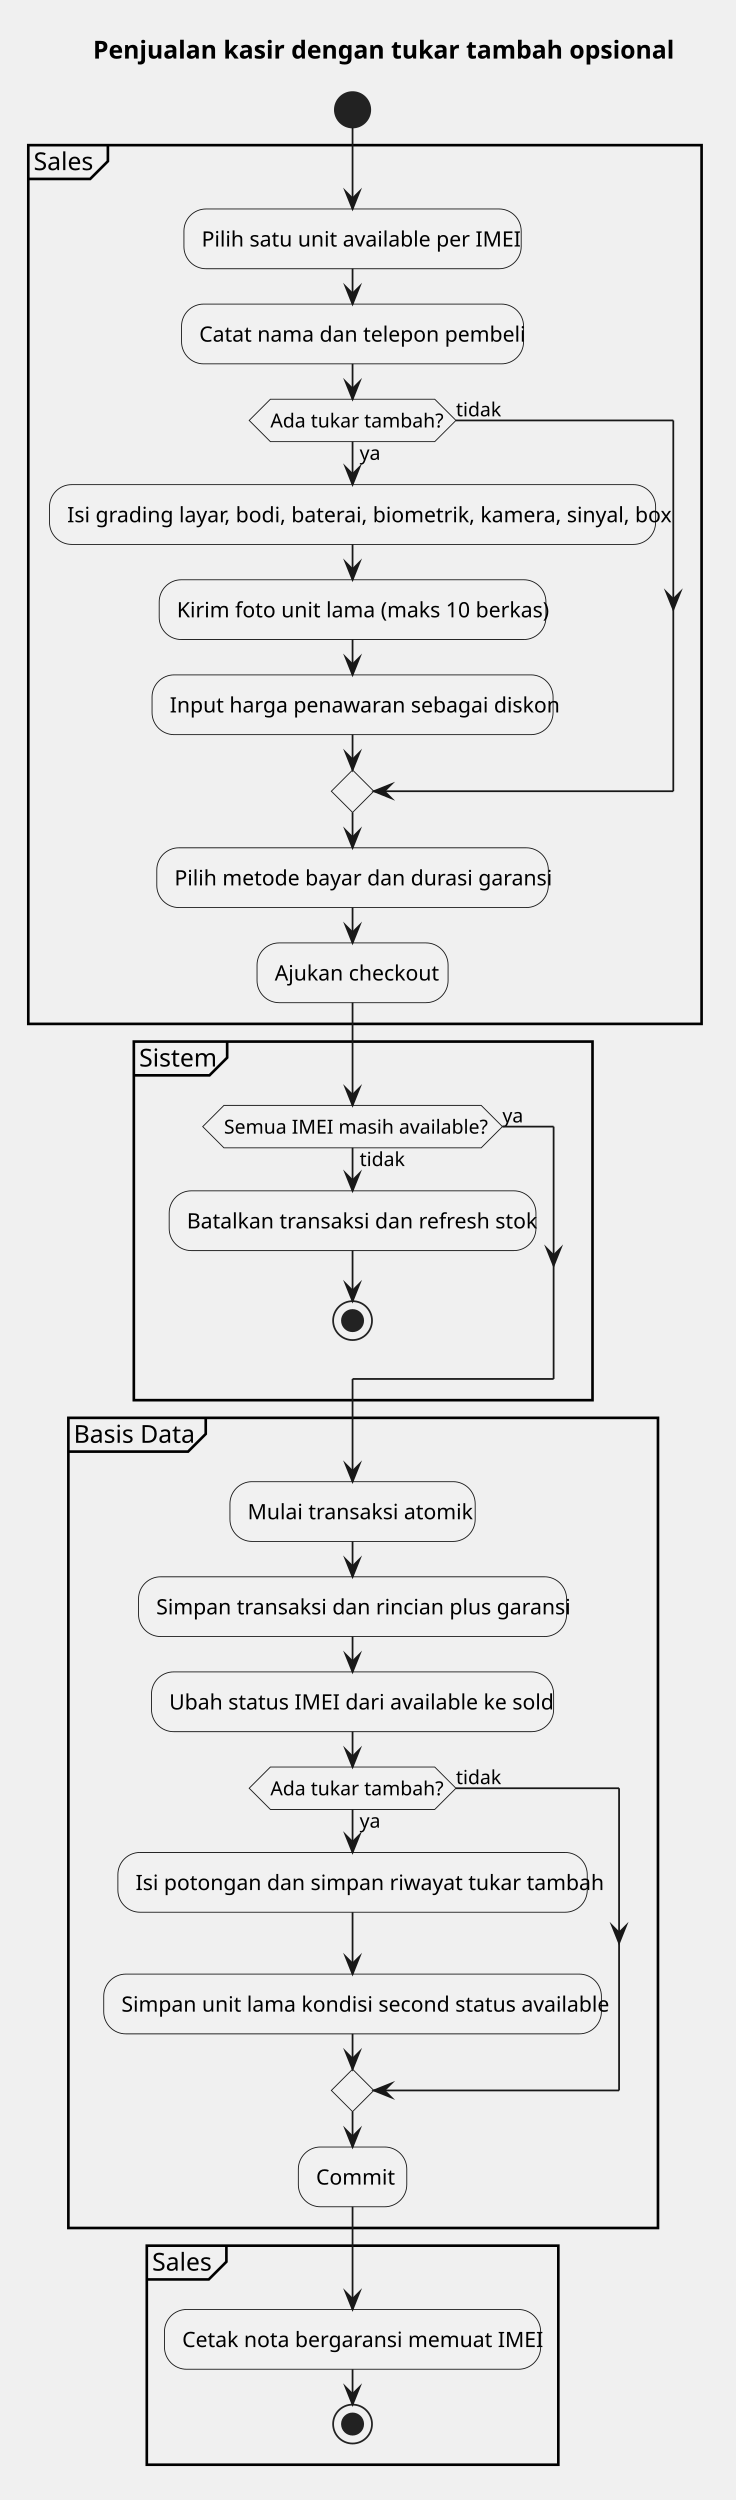
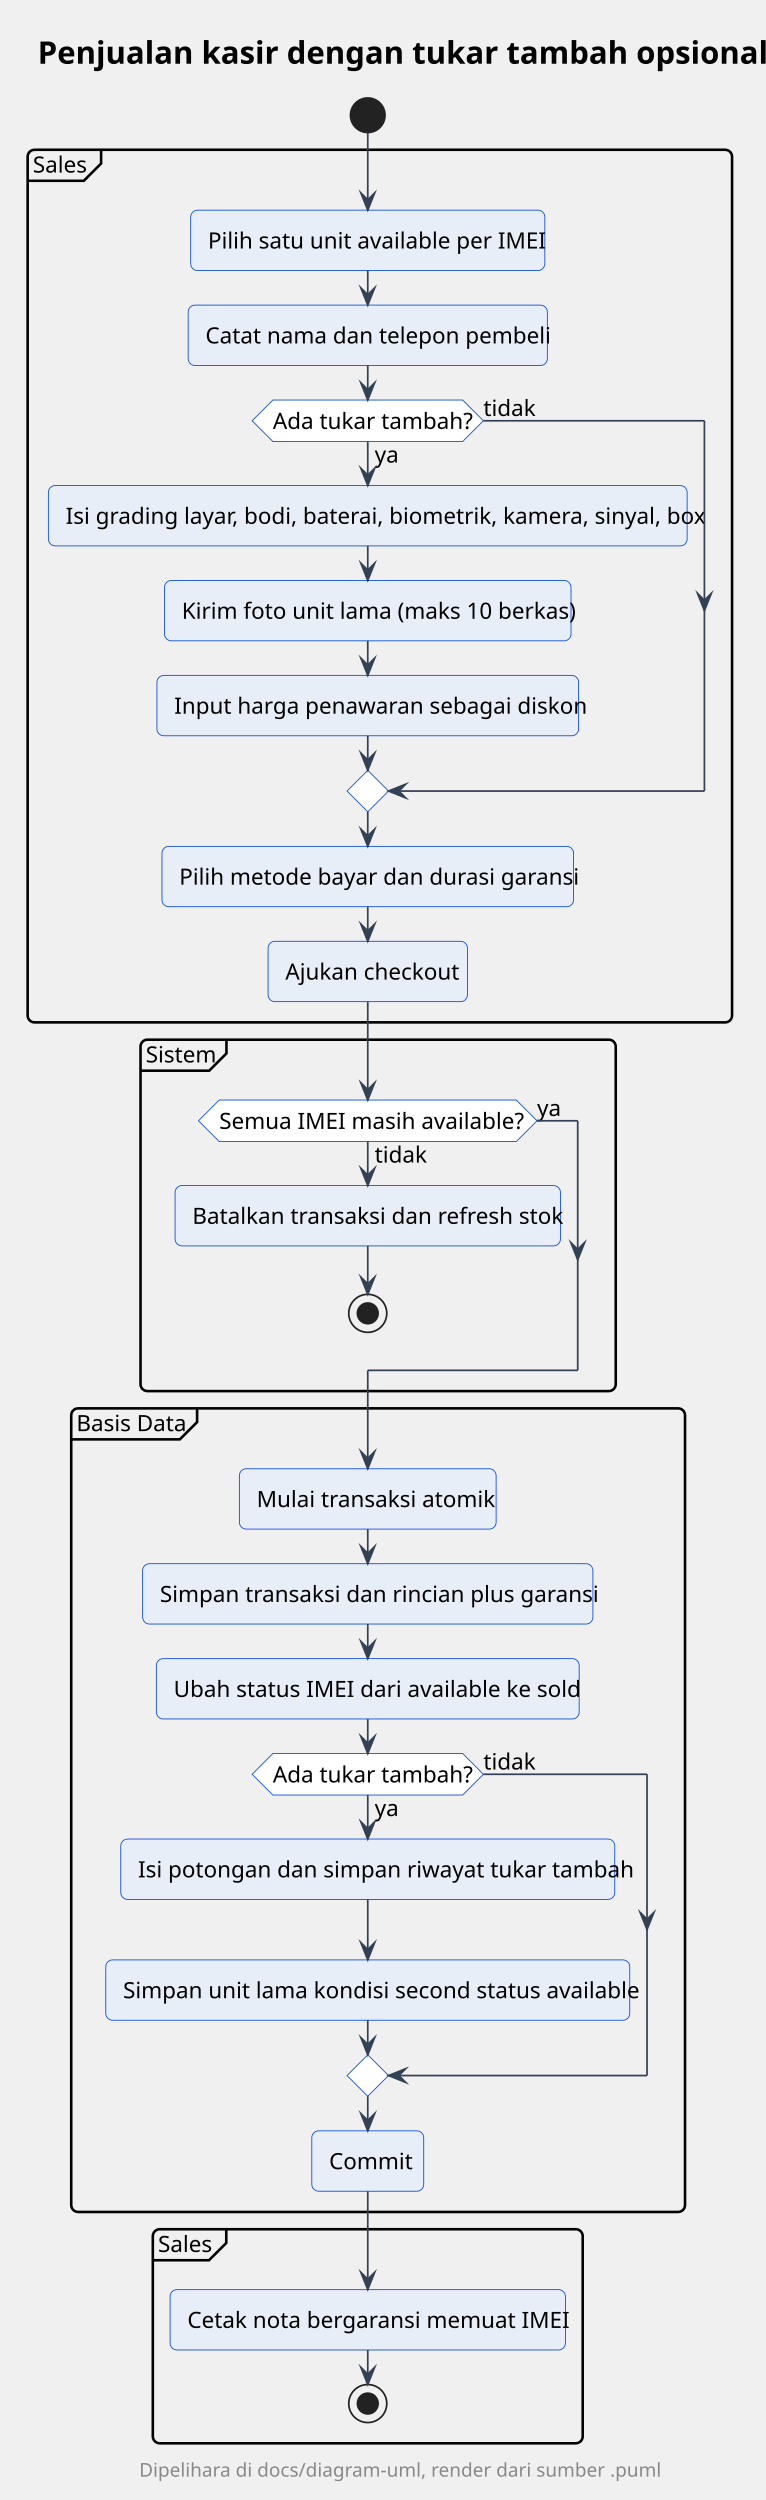
- <svg xmlns="http://www.w3.org/2000/svg" contentStyleType="text/css" data-diagram-type="ACTIVITY" height="1414px" preserveAspectRatio="none" style="width:416px;height:1414px;background:#FFFFFF;" version="1.1" viewBox="0 0 416 1414" width="416px" zoomAndPan="magnify">
+ <svg xmlns="http://www.w3.org/2000/svg" contentStyleType="text/css" data-diagram-type="ACTIVITY" height="1447px" preserveAspectRatio="none" style="width:443px;height:1447px;background:#FFFFFF;" version="1.1" viewBox="0 0 443 1447" width="443px" zoomAndPan="magnify">
  <defs />
  <g>
-     <g class="title" data-source-line="1">
-       <text fill="#000000" font-family="sans-serif" font-size="14" font-weight="700" lengthAdjust="spacing" textLength="309.634" x="52.591" y="33.132">Penjualan kasir dengan tukar tambah opsional</text>
+     <g class="title" data-source-line="2">
+       <text fill="#000000" font-family="sans-serif" font-size="18" font-weight="700" lengthAdjust="spacing" textLength="398.101" x="21.809" y="36.884">Penjualan kasir dengan tukar tambah opsional</text>
    </g>
-     <ellipse cx="199.408" cy="62.099" fill="#222222" rx="10" ry="10" style="stroke:#222222;stroke-width:1;" />
-     <rect fill="none" height="497.015" style="stroke:#000000;stroke-width:1.5;" width="380.816" x="16" y="82.099" />
-     <path d="M61.02,82.099 L61.02,91.197 L51.02,101.197 L16,101.197" fill="none" style="stroke:#000000;stroke-width:1.5;" />
-     <text fill="#000000" font-family="sans-serif" font-size="14" lengthAdjust="spacing" textLength="35.02" x="19" y="96.231">Sales</text>
-     <rect fill="#F1F1F1" height="33.799" rx="12.5" ry="12.5" style="stroke:#181818;stroke-width:0.5;" width="190.754" x="104.031" y="118.197" />
-     <text fill="#000000" font-family="sans-serif" font-size="12" lengthAdjust="spacing" textLength="170.754" x="114.031" y="139.453">Pilih satu unit available per IMEI</text>
-     <rect fill="#F1F1F1" height="33.799" rx="12.5" ry="12.5" style="stroke:#181818;stroke-width:0.5;" width="193.449" x="102.684" y="171.996" />
-     <text fill="#000000" font-family="sans-serif" font-size="12" lengthAdjust="spacing" textLength="173.449" x="112.684" y="193.252">Catat nama dan telepon pembeli</text>
-     <rect fill="#F1F1F1" height="33.799" rx="12.5" ry="12.5" style="stroke:#181818;stroke-width:0.5;" width="342.816" x="28" y="274.119" />
-     <text fill="#000000" font-family="sans-serif" font-size="12" lengthAdjust="spacing" textLength="322.816" x="38" y="295.375">Isi grading layar, bodi, baterai, biometrik, kamera, sinyal, box</text>
-     <rect fill="#F1F1F1" height="33.799" rx="12.5" ry="12.5" style="stroke:#181818;stroke-width:0.5;" width="218.732" x="90.042" y="327.918" />
-     <text fill="#000000" font-family="sans-serif" font-size="12" lengthAdjust="spacing" textLength="198.732" x="100.042" y="349.174">Kirim foto unit lama (maks 10 berkas)</text>
-     <rect fill="#F1F1F1" height="33.799" rx="12.5" ry="12.5" style="stroke:#181818;stroke-width:0.5;" width="226.818" x="85.999" y="381.717" />
-     <text fill="#000000" font-family="sans-serif" font-size="12" lengthAdjust="spacing" textLength="206.818" x="95.999" y="402.973">Input harga penawaran sebagai diskon</text>
-     <polygon fill="#F1F1F1" points="152.935,225.795,245.882,225.795,257.882,237.795,245.882,249.795,152.935,249.795,140.935,237.795,152.935,225.795" style="stroke:#181818;stroke-width:0.5;stroke-linejoin:miter;stroke-miterlimit:10;" />
-     <text fill="#000000" font-family="sans-serif" font-size="11" lengthAdjust="spacing" textLength="11.618" x="203.408" y="260.113">ya</text>
-     <text fill="#000000" font-family="sans-serif" font-size="11" lengthAdjust="spacing" textLength="92.947" x="152.935" y="241.788">Ada tukar tambah?</text>
-     <text fill="#000000" font-family="sans-serif" font-size="11" lengthAdjust="spacing" textLength="23.235" x="257.882" y="235.464">tidak</text>
-     <polygon fill="#F1F1F1" points="199.408,435.516,211.408,447.516,199.408,459.516,187.408,447.516,199.408,435.516" style="stroke:#181818;stroke-width:0.5;stroke-linejoin:miter;stroke-miterlimit:10;" />
-     <rect fill="#F1F1F1" height="33.799" rx="12.5" ry="12.5" style="stroke:#181818;stroke-width:0.5;" width="221.451" x="88.683" y="479.516" />
-     <text fill="#000000" font-family="sans-serif" font-size="12" lengthAdjust="spacing" textLength="201.451" x="98.683" y="500.772">Pilih metode bayar dan durasi garansi</text>
-     <rect fill="#F1F1F1" height="33.799" rx="12.5" ry="12.5" style="stroke:#181818;stroke-width:0.5;" width="108.055" x="145.381" y="533.315" />
-     <text fill="#000000" font-family="sans-serif" font-size="12" lengthAdjust="spacing" textLength="88.055" x="155.381" y="554.571">Ajukan checkout</text>
-     <rect fill="none" height="202.822" style="stroke:#000000;stroke-width:1.5;" width="259.43" x="75.693" y="589.114" />
-     <path d="M128.48,589.114 L128.48,598.212 L118.48,608.212 L75.693,608.212" fill="none" style="stroke:#000000;stroke-width:1.5;" />
-     <text fill="#000000" font-family="sans-serif" font-size="14" lengthAdjust="spacing" textLength="42.786" x="78.693" y="603.245">Sistem</text>
-     <rect fill="#F1F1F1" height="33.799" rx="12.5" ry="12.5" style="stroke:#181818;stroke-width:0.5;" width="207.43" x="95.693" y="673.537" />
-     <text fill="#000000" font-family="sans-serif" font-size="12" lengthAdjust="spacing" textLength="187.43" x="105.693" y="694.793">Batalkan transaksi dan refresh stok</text>
-     <ellipse cx="199.408" cy="746.936" fill="none" rx="11" ry="11" style="stroke:#222222;stroke-width:1;" />
-     <ellipse cx="199.408" cy="746.936" fill="#222222" rx="6" ry="6" style="stroke:#222222;stroke-width:1;" />
-     <polygon fill="#F1F1F1" points="126.651,625.212,272.165,625.212,284.165,637.212,272.165,649.212,126.651,649.212,114.651,637.212,126.651,625.212" style="stroke:#181818;stroke-width:0.5;stroke-linejoin:miter;stroke-miterlimit:10;" />
-     <text fill="#000000" font-family="sans-serif" font-size="11" lengthAdjust="spacing" textLength="23.235" x="203.408" y="659.53">tidak</text>
-     <text fill="#000000" font-family="sans-serif" font-size="11" lengthAdjust="spacing" textLength="145.514" x="126.651" y="641.206">Semua IMEI masih available?</text>
-     <text fill="#000000" font-family="sans-serif" font-size="11" lengthAdjust="spacing" textLength="11.618" x="284.165" y="634.881">ya</text>
-     <rect fill="none" height="458.216" style="stroke:#000000;stroke-width:1.5;" width="333.481" x="38.668" y="801.936" />
-     <path d="M116.364,801.936 L116.364,811.035 L106.364,821.035 L38.668,821.035" fill="none" style="stroke:#000000;stroke-width:1.5;" />
-     <text fill="#000000" font-family="sans-serif" font-size="14" lengthAdjust="spacing" textLength="67.696" x="41.668" y="816.068">Basis Data</text>
-     <rect fill="#F1F1F1" height="33.799" rx="12.5" ry="12.5" style="stroke:#181818;stroke-width:0.5;" width="138.705" x="130.056" y="838.035" />
-     <text fill="#000000" font-family="sans-serif" font-size="12" lengthAdjust="spacing" textLength="118.705" x="140.056" y="859.29">Mulai transaksi atomik</text>
-     <rect fill="#F1F1F1" height="33.799" rx="12.5" ry="12.5" style="stroke:#181818;stroke-width:0.5;" width="242.117" x="78.35" y="891.833" />
-     <text fill="#000000" font-family="sans-serif" font-size="12" lengthAdjust="spacing" textLength="222.117" x="88.35" y="913.089">Simpan transaksi dan rincian plus garansi</text>
-     <rect fill="#F1F1F1" height="33.799" rx="12.5" ry="12.5" style="stroke:#181818;stroke-width:0.5;" width="227.44" x="85.689" y="945.632" />
-     <text fill="#000000" font-family="sans-serif" font-size="12" lengthAdjust="spacing" textLength="207.44" x="95.689" y="966.888">Ubah status IMEI dari available ke sold</text>
-     <rect fill="#F1F1F1" height="33.799" rx="12.5" ry="12.5" style="stroke:#181818;stroke-width:0.5;" width="265.473" x="66.672" y="1047.756" />
-     <text fill="#000000" font-family="sans-serif" font-size="12" lengthAdjust="spacing" textLength="245.473" x="76.672" y="1069.012">Isi potongan dan simpan riwayat tukar tambah</text>
-     <rect fill="#F1F1F1" height="33.799" rx="12.5" ry="12.5" style="stroke:#181818;stroke-width:0.5;" width="281.481" x="58.668" y="1116.554" />
-     <text fill="#000000" font-family="sans-serif" font-size="12" lengthAdjust="spacing" textLength="261.481" x="68.668" y="1137.81">Simpan unit lama kondisi second status available</text>
-     <polygon fill="#F1F1F1" points="152.935,999.431,245.882,999.431,257.882,1011.431,245.882,1023.431,152.935,1023.431,140.935,1011.431,152.935,999.431" style="stroke:#181818;stroke-width:0.5;stroke-linejoin:miter;stroke-miterlimit:10;" />
-     <text fill="#000000" font-family="sans-serif" font-size="11" lengthAdjust="spacing" textLength="11.618" x="203.408" y="1033.749">ya</text>
-     <text fill="#000000" font-family="sans-serif" font-size="11" lengthAdjust="spacing" textLength="92.947" x="152.935" y="1015.425">Ada tukar tambah?</text>
-     <text fill="#000000" font-family="sans-serif" font-size="11" lengthAdjust="spacing" textLength="23.235" x="257.882" y="1009.1">tidak</text>
-     <polygon fill="#F1F1F1" points="199.408,1170.353,211.408,1182.353,199.408,1194.353,187.408,1182.353,199.408,1170.353" style="stroke:#181818;stroke-width:0.5;stroke-linejoin:miter;stroke-miterlimit:10;" />
-     <rect fill="#F1F1F1" height="33.799" rx="12.5" ry="12.5" style="stroke:#181818;stroke-width:0.5;" width="61.332" x="168.742" y="1214.353" />
-     <text fill="#000000" font-family="sans-serif" font-size="12" lengthAdjust="spacing" textLength="41.332" x="178.742" y="1235.609">Commit</text>
-     <rect fill="none" height="123.897" style="stroke:#000000;stroke-width:1.5;" width="232.756" x="83.03" y="1270.152" />
-     <path d="M128.051,1270.152 L128.051,1279.251 L118.051,1289.251 L83.03,1289.251" fill="none" style="stroke:#000000;stroke-width:1.5;" />
-     <text fill="#000000" font-family="sans-serif" font-size="14" lengthAdjust="spacing" textLength="35.02" x="86.03" y="1284.284">Sales</text>
-     <rect fill="#F1F1F1" height="33.799" rx="12.5" ry="12.5" style="stroke:#181818;stroke-width:0.5;" width="212.756" x="93.03" y="1306.251" />
-     <text fill="#000000" font-family="sans-serif" font-size="12" lengthAdjust="spacing" textLength="192.756" x="103.03" y="1327.507">Cetak nota bergaransi memuat IMEI</text>
-     <ellipse cx="199.408" cy="1371.05" fill="none" rx="11" ry="11" style="stroke:#222222;stroke-width:1;" />
-     <ellipse cx="199.408" cy="1371.05" fill="#222222" rx="6" ry="6" style="stroke:#222222;stroke-width:1;" />
-     <line style="stroke:#181818;stroke-width:1;" x1="199.408" x2="199.408" y1="151.996" y2="171.996" />
-     <polygon fill="#181818" points="195.408,161.996,199.408,171.996,203.408,161.996,199.408,165.996" style="stroke:#181818;stroke-width:1;stroke-linejoin:miter;stroke-miterlimit:10;" />
-     <line style="stroke:#181818;stroke-width:1;" x1="199.408" x2="199.408" y1="307.918" y2="327.918" />
-     <polygon fill="#181818" points="195.408,317.918,199.408,327.918,203.408,317.918,199.408,321.918" style="stroke:#181818;stroke-width:1;stroke-linejoin:miter;stroke-miterlimit:10;" />
-     <line style="stroke:#181818;stroke-width:1;" x1="199.408" x2="199.408" y1="361.717" y2="381.717" />
-     <polygon fill="#181818" points="195.408,371.717,199.408,381.717,203.408,371.717,199.408,375.717" style="stroke:#181818;stroke-width:1;stroke-linejoin:miter;stroke-miterlimit:10;" />
-     <line style="stroke:#181818;stroke-width:1;" x1="199.408" x2="199.408" y1="249.795" y2="274.119" />
-     <polygon fill="#181818" points="195.408,264.119,199.408,274.119,203.408,264.119,199.408,268.119" style="stroke:#181818;stroke-width:1;stroke-linejoin:miter;stroke-miterlimit:10;" />
-     <line style="stroke:#181818;stroke-width:1;" x1="257.882" x2="380.816" y1="237.795" y2="237.795" />
-     <polygon fill="#181818" points="376.816,334.818,380.816,344.818,384.816,334.818,380.816,338.818" style="stroke:#181818;stroke-width:1;stroke-linejoin:miter;stroke-miterlimit:10;" />
-     <line style="stroke:#181818;stroke-width:1;" x1="380.816" x2="380.816" y1="237.795" y2="447.516" />
-     <line style="stroke:#181818;stroke-width:1;" x1="380.816" x2="211.408" y1="447.516" y2="447.516" />
-     <polygon fill="#181818" points="221.408,443.516,211.408,447.516,221.408,451.516,217.408,447.516" style="stroke:#181818;stroke-width:1;stroke-linejoin:miter;stroke-miterlimit:10;" />
-     <line style="stroke:#181818;stroke-width:1;" x1="199.408" x2="199.408" y1="415.516" y2="435.516" />
-     <polygon fill="#181818" points="195.408,425.516,199.408,435.516,203.408,425.516,199.408,429.516" style="stroke:#181818;stroke-width:1;stroke-linejoin:miter;stroke-miterlimit:10;" />
-     <line style="stroke:#181818;stroke-width:1;" x1="199.408" x2="199.408" y1="205.795" y2="225.795" />
-     <polygon fill="#181818" points="195.408,215.795,199.408,225.795,203.408,215.795,199.408,219.795" style="stroke:#181818;stroke-width:1;stroke-linejoin:miter;stroke-miterlimit:10;" />
-     <line style="stroke:#181818;stroke-width:1;" x1="199.408" x2="199.408" y1="459.516" y2="479.516" />
-     <polygon fill="#181818" points="195.408,469.516,199.408,479.516,203.408,469.516,199.408,473.516" style="stroke:#181818;stroke-width:1;stroke-linejoin:miter;stroke-miterlimit:10;" />
-     <line style="stroke:#181818;stroke-width:1;" x1="199.408" x2="199.408" y1="513.315" y2="533.315" />
-     <polygon fill="#181818" points="195.408,523.315,199.408,533.315,203.408,523.315,199.408,527.315" style="stroke:#181818;stroke-width:1;stroke-linejoin:miter;stroke-miterlimit:10;" />
-     <line style="stroke:#181818;stroke-width:1;" x1="199.408" x2="199.408" y1="72.099" y2="118.197" />
-     <polygon fill="#181818" points="195.408,108.197,199.408,118.197,203.408,108.197,199.408,112.197" style="stroke:#181818;stroke-width:1;stroke-linejoin:miter;stroke-miterlimit:10;" />
-     <line style="stroke:#181818;stroke-width:1;" x1="199.408" x2="199.408" y1="707.335" y2="735.936" />
-     <polygon fill="#181818" points="195.408,725.936,199.408,735.936,203.408,725.936,199.408,729.936" style="stroke:#181818;stroke-width:1;stroke-linejoin:miter;stroke-miterlimit:10;" />
-     <line style="stroke:#181818;stroke-width:1;" x1="199.408" x2="199.408" y1="649.212" y2="673.537" />
-     <polygon fill="#181818" points="195.408,663.537,199.408,673.537,203.408,663.537,199.408,667.537" style="stroke:#181818;stroke-width:1;stroke-linejoin:miter;stroke-miterlimit:10;" />
-     <line style="stroke:#181818;stroke-width:1;" x1="284.165" x2="313.123" y1="637.212" y2="637.212" />
-     <polygon fill="#181818" points="309.123,705.936,313.123,715.936,317.123,705.936,313.123,709.936" style="stroke:#181818;stroke-width:1;stroke-linejoin:miter;stroke-miterlimit:10;" />
-     <line style="stroke:#181818;stroke-width:1;" x1="313.123" x2="313.123" y1="637.212" y2="779.936" />
-     <line style="stroke:#181818;stroke-width:1;" x1="313.123" x2="199.408" y1="779.936" y2="779.936" />
-     <line style="stroke:#181818;stroke-width:1;" x1="199.408" x2="199.408" y1="779.936" y2="838.035" />
-     <polygon fill="#181818" points="195.408,828.035,199.408,838.035,203.408,828.035,199.408,832.035" style="stroke:#181818;stroke-width:1;stroke-linejoin:miter;stroke-miterlimit:10;" />
-     <line style="stroke:#181818;stroke-width:1;" x1="199.408" x2="199.408" y1="567.114" y2="625.212" />
-     <polygon fill="#181818" points="195.408,615.212,199.408,625.212,203.408,615.212,199.408,619.212" style="stroke:#181818;stroke-width:1;stroke-linejoin:miter;stroke-miterlimit:10;" />
-     <line style="stroke:#181818;stroke-width:1;" x1="199.408" x2="199.408" y1="871.833" y2="891.833" />
-     <polygon fill="#181818" points="195.408,881.833,199.408,891.833,203.408,881.833,199.408,885.833" style="stroke:#181818;stroke-width:1;stroke-linejoin:miter;stroke-miterlimit:10;" />
-     <line style="stroke:#181818;stroke-width:1;" x1="199.408" x2="199.408" y1="925.632" y2="945.632" />
-     <polygon fill="#181818" points="195.408,935.632,199.408,945.632,203.408,935.632,199.408,939.632" style="stroke:#181818;stroke-width:1;stroke-linejoin:miter;stroke-miterlimit:10;" />
-     <line style="stroke:#181818;stroke-width:1;" x1="199.408" x2="199.408" y1="1081.554" y2="1116.554" />
-     <polygon fill="#181818" points="195.408,1106.554,199.408,1116.554,203.408,1106.554,199.408,1110.554" style="stroke:#181818;stroke-width:1;stroke-linejoin:miter;stroke-miterlimit:10;" />
-     <line style="stroke:#181818;stroke-width:1;" x1="199.408" x2="199.408" y1="1023.431" y2="1047.756" />
-     <polygon fill="#181818" points="195.408,1037.756,199.408,1047.756,203.408,1037.756,199.408,1041.756" style="stroke:#181818;stroke-width:1;stroke-linejoin:miter;stroke-miterlimit:10;" />
-     <line style="stroke:#181818;stroke-width:1;" x1="257.882" x2="350.148" y1="1011.431" y2="1011.431" />
-     <polygon fill="#181818" points="346.148,1089.054,350.148,1099.054,354.148,1089.054,350.148,1093.054" style="stroke:#181818;stroke-width:1;stroke-linejoin:miter;stroke-miterlimit:10;" />
-     <line style="stroke:#181818;stroke-width:1;" x1="350.148" x2="350.148" y1="1011.431" y2="1182.353" />
-     <line style="stroke:#181818;stroke-width:1;" x1="350.148" x2="211.408" y1="1182.353" y2="1182.353" />
-     <polygon fill="#181818" points="221.408,1178.353,211.408,1182.353,221.408,1186.353,217.408,1182.353" style="stroke:#181818;stroke-width:1;stroke-linejoin:miter;stroke-miterlimit:10;" />
-     <line style="stroke:#181818;stroke-width:1;" x1="199.408" x2="199.408" y1="1150.353" y2="1170.353" />
-     <polygon fill="#181818" points="195.408,1160.353,199.408,1170.353,203.408,1160.353,199.408,1164.353" style="stroke:#181818;stroke-width:1;stroke-linejoin:miter;stroke-miterlimit:10;" />
-     <line style="stroke:#181818;stroke-width:1;" x1="199.408" x2="199.408" y1="979.431" y2="999.431" />
-     <polygon fill="#181818" points="195.408,989.431,199.408,999.431,203.408,989.431,199.408,993.431" style="stroke:#181818;stroke-width:1;stroke-linejoin:miter;stroke-miterlimit:10;" />
-     <line style="stroke:#181818;stroke-width:1;" x1="199.408" x2="199.408" y1="1194.353" y2="1214.353" />
-     <polygon fill="#181818" points="195.408,1204.353,199.408,1214.353,203.408,1204.353,199.408,1208.353" style="stroke:#181818;stroke-width:1;stroke-linejoin:miter;stroke-miterlimit:10;" />
-     <line style="stroke:#181818;stroke-width:1;" x1="199.408" x2="199.408" y1="1340.05" y2="1360.05" />
-     <polygon fill="#181818" points="195.408,1350.05,199.408,1360.05,203.408,1350.05,199.408,1354.05" style="stroke:#181818;stroke-width:1;stroke-linejoin:miter;stroke-miterlimit:10;" />
-     <line style="stroke:#181818;stroke-width:1;" x1="199.408" x2="199.408" y1="1248.152" y2="1306.251" />
-     <polygon fill="#181818" points="195.408,1296.251,199.408,1306.251,203.408,1296.251,199.408,1300.251" style="stroke:#181818;stroke-width:1;stroke-linejoin:miter;stroke-miterlimit:10;" />
+     <ellipse cx="212.859" cy="66.698" fill="#222222" rx="10" ry="10" style="stroke:#222222;stroke-width:1;" />
+     <rect fill="none" height="505.064" rx="4" ry="4" style="stroke:#000000;stroke-width:1.5;" width="407.718" x="16" y="86.698" />
+     <path d="M58.519,86.698 L58.519,94.647 L48.519,104.647 L16,104.647" fill="none" style="stroke:#000000;stroke-width:1.5;" />
+     <text fill="#000000" font-family="sans-serif" font-size="13" lengthAdjust="spacing" textLength="32.519" x="19" y="99.892">Sales</text>
+     <rect fill="#E8EEF7" height="34.949" rx="4" ry="4" style="stroke:#0B4ED8;stroke-width:0.5;" width="204.983" x="110.367" y="121.647" />
+     <text fill="#000000" font-family="sans-serif" font-size="13" lengthAdjust="spacing" textLength="184.983" x="120.367" y="143.841">Pilih satu unit available per IMEI</text>
+     <rect fill="#E8EEF7" height="34.949" rx="4" ry="4" style="stroke:#0B4ED8;stroke-width:0.5;" width="207.903" x="108.907" y="176.596" />
+     <text fill="#000000" font-family="sans-serif" font-size="13" lengthAdjust="spacing" textLength="187.903" x="118.907" y="198.79">Catat nama dan telepon pembeli</text>
+     <rect fill="#E8EEF7" height="34.949" rx="4" ry="4" style="stroke:#0B4ED8;stroke-width:0.5;" width="369.718" x="28" y="281.019" />
+     <text fill="#000000" font-family="sans-serif" font-size="13" lengthAdjust="spacing" textLength="349.718" x="38" y="303.213">Isi grading layar, bodi, baterai, biometrik, kamera, sinyal, box</text>
+     <rect fill="#E8EEF7" height="34.949" rx="4" ry="4" style="stroke:#0B4ED8;stroke-width:0.5;" width="235.293" x="95.212" y="335.967" />
+     <text fill="#000000" font-family="sans-serif" font-size="13" lengthAdjust="spacing" textLength="215.293" x="105.212" y="358.161">Kirim foto unit lama (maks 10 berkas)</text>
+     <rect fill="#E8EEF7" height="34.949" rx="4" ry="4" style="stroke:#0B4ED8;stroke-width:0.5;" width="244.053" x="90.832" y="390.916" />
+     <text fill="#000000" font-family="sans-serif" font-size="13" lengthAdjust="spacing" textLength="224.053" x="100.832" y="413.11">Input harga penawaran sebagai diskon</text>
+     <polygon fill="#FFFFFF" points="157.936,231.544,267.782,231.544,279.782,243.544,267.782,255.544,157.936,255.544,145.936,243.544,157.936,231.544" style="stroke:#0B4ED8;stroke-width:0.5;stroke-linejoin:miter;stroke-miterlimit:10;" />
+     <text fill="#000000" font-family="sans-serif" font-size="13" lengthAdjust="spacing" textLength="13.73" x="216.859" y="267.738">ya</text>
+     <text fill="#000000" font-family="sans-serif" font-size="13" lengthAdjust="spacing" textLength="109.846" x="157.936" y="248.264">Ada tukar tambah?</text>
+     <text fill="#000000" font-family="sans-serif" font-size="13" lengthAdjust="spacing" textLength="27.46" x="279.782" y="240.79">tidak</text>
+     <polygon fill="#FFFFFF" points="212.859,445.865,224.859,457.865,212.859,469.865,200.859,457.865,212.859,445.865" style="stroke:#0B4ED8;stroke-width:0.5;stroke-linejoin:miter;stroke-miterlimit:10;" />
+     <rect fill="#E8EEF7" height="34.949" rx="4" ry="4" style="stroke:#0B4ED8;stroke-width:0.5;" width="238.239" x="93.74" y="489.865" />
+     <text fill="#000000" font-family="sans-serif" font-size="13" lengthAdjust="spacing" textLength="218.239" x="103.74" y="512.059">Pilih metode bayar dan durasi garansi</text>
+     <rect fill="#E8EEF7" height="34.949" rx="4" ry="4" style="stroke:#0B4ED8;stroke-width:0.5;" width="115.393" x="155.163" y="544.814" />
+     <text fill="#000000" font-family="sans-serif" font-size="13" lengthAdjust="spacing" textLength="95.393" x="165.163" y="567.008">Ajukan checkout</text>
+     <rect fill="none" height="203.398" rx="4" ry="4" style="stroke:#000000;stroke-width:1.5;" width="275.049" x="81.335" y="601.763" />
+     <path d="M131.065,601.763 L131.065,609.711 L121.064,619.711 L81.335,619.711" fill="none" style="stroke:#000000;stroke-width:1.5;" />
+     <text fill="#000000" font-family="sans-serif" font-size="13" lengthAdjust="spacing" textLength="39.73" x="84.335" y="614.956">Sistem</text>
+     <rect fill="#E8EEF7" height="34.949" rx="4" ry="4" style="stroke:#0B4ED8;stroke-width:0.5;" width="223.049" x="101.335" y="686.186" />
+     <text fill="#000000" font-family="sans-serif" font-size="13" lengthAdjust="spacing" textLength="203.049" x="111.335" y="708.379">Batalkan transaksi dan refresh stok</text>
+     <ellipse cx="212.859" cy="760.16" fill="none" rx="11" ry="11" style="stroke:#222222;stroke-width:1;" />
+     <ellipse cx="212.859" cy="760.16" fill="#222222" rx="6" ry="6" style="stroke:#222222;stroke-width:1;" />
+     <polygon fill="#FFFFFF" points="126.874,636.711,298.844,636.711,310.844,648.711,298.844,660.711,126.874,660.711,114.874,648.711,126.874,636.711" style="stroke:#0B4ED8;stroke-width:0.5;stroke-linejoin:miter;stroke-miterlimit:10;" />
+     <text fill="#000000" font-family="sans-serif" font-size="13" lengthAdjust="spacing" textLength="27.46" x="216.859" y="672.905">tidak</text>
+     <text fill="#000000" font-family="sans-serif" font-size="13" lengthAdjust="spacing" textLength="171.971" x="126.874" y="653.431">Semua IMEI masih available?</text>
+     <text fill="#000000" font-family="sans-serif" font-size="13" lengthAdjust="spacing" textLength="13.73" x="310.844" y="645.956">ya</text>
+     <rect fill="none" height="465.115" rx="4" ry="4" style="stroke:#000000;stroke-width:1.5;" width="355.271" x="41.224" y="815.16" />
+     <path d="M114.085,815.16 L114.085,823.109 L104.085,833.109 L41.224,833.109" fill="none" style="stroke:#000000;stroke-width:1.5;" />
+     <text fill="#000000" font-family="sans-serif" font-size="13" lengthAdjust="spacing" textLength="62.861" x="44.224" y="828.354">Basis Data</text>
+     <rect fill="#E8EEF7" height="34.949" rx="4" ry="4" style="stroke:#0B4ED8;stroke-width:0.5;" width="148.597" x="138.56" y="850.109" />
+     <text fill="#000000" font-family="sans-serif" font-size="13" lengthAdjust="spacing" textLength="128.597" x="148.56" y="872.303">Mulai transaksi atomik</text>
+     <rect fill="#E8EEF7" height="34.949" rx="4" ry="4" style="stroke:#0B4ED8;stroke-width:0.5;" width="260.627" x="82.545" y="905.057" />
+     <text fill="#000000" font-family="sans-serif" font-size="13" lengthAdjust="spacing" textLength="240.627" x="92.545" y="927.251">Simpan transaksi dan rincian plus garansi</text>
+     <rect fill="#E8EEF7" height="34.949" rx="4" ry="4" style="stroke:#0B4ED8;stroke-width:0.5;" width="244.726" x="90.496" y="960.006" />
+     <text fill="#000000" font-family="sans-serif" font-size="13" lengthAdjust="spacing" textLength="224.726" x="100.496" y="982.2">Ubah status IMEI dari available ke sold</text>
+     <rect fill="#E8EEF7" height="34.949" rx="4" ry="4" style="stroke:#0B4ED8;stroke-width:0.5;" width="285.929" x="69.894" y="1064.429" />
+     <text fill="#000000" font-family="sans-serif" font-size="13" lengthAdjust="spacing" textLength="265.929" x="79.894" y="1086.623">Isi potongan dan simpan riwayat tukar tambah</text>
+     <rect fill="#E8EEF7" height="34.949" rx="4" ry="4" style="stroke:#0B4ED8;stroke-width:0.5;" width="303.271" x="61.224" y="1134.378" />
+     <text fill="#000000" font-family="sans-serif" font-size="13" lengthAdjust="spacing" textLength="283.271" x="71.224" y="1156.572">Simpan unit lama kondisi second status available</text>
+     <polygon fill="#FFFFFF" points="157.936,1014.955,267.782,1014.955,279.782,1026.955,267.782,1038.955,157.936,1038.955,145.936,1026.955,157.936,1014.955" style="stroke:#0B4ED8;stroke-width:0.5;stroke-linejoin:miter;stroke-miterlimit:10;" />
+     <text fill="#000000" font-family="sans-serif" font-size="13" lengthAdjust="spacing" textLength="13.73" x="216.859" y="1051.149">ya</text>
+     <text fill="#000000" font-family="sans-serif" font-size="13" lengthAdjust="spacing" textLength="109.846" x="157.936" y="1031.674">Ada tukar tambah?</text>
+     <text fill="#000000" font-family="sans-serif" font-size="13" lengthAdjust="spacing" textLength="27.46" x="279.782" y="1024.2">tidak</text>
+     <polygon fill="#FFFFFF" points="212.859,1189.327,224.859,1201.327,212.859,1213.327,200.859,1201.327,212.859,1189.327" style="stroke:#0B4ED8;stroke-width:0.5;stroke-linejoin:miter;stroke-miterlimit:10;" />
+     <rect fill="#E8EEF7" height="34.949" rx="4" ry="4" style="stroke:#0B4ED8;stroke-width:0.5;" width="64.776" x="180.471" y="1233.327" />
+     <text fill="#000000" font-family="sans-serif" font-size="13" lengthAdjust="spacing" textLength="44.776" x="190.471" y="1255.521">Commit</text>
+     <rect fill="none" height="123.897" rx="4" ry="4" style="stroke:#000000;stroke-width:1.5;" width="248.819" x="88.45" y="1290.275" />
+     <path d="M130.969,1290.275 L130.969,1298.224 L120.969,1308.224 L88.45,1308.224" fill="none" style="stroke:#000000;stroke-width:1.5;" />
+     <text fill="#000000" font-family="sans-serif" font-size="13" lengthAdjust="spacing" textLength="32.519" x="91.45" y="1303.469">Sales</text>
+     <rect fill="#E8EEF7" height="34.949" rx="4" ry="4" style="stroke:#0B4ED8;stroke-width:0.5;" width="228.819" x="98.45" y="1325.224" />
+     <text fill="#000000" font-family="sans-serif" font-size="13" lengthAdjust="spacing" textLength="208.819" x="108.45" y="1347.418">Cetak nota bergaransi memuat IMEI</text>
+     <ellipse cx="212.859" cy="1391.173" fill="none" rx="11" ry="11" style="stroke:#222222;stroke-width:1;" />
+     <ellipse cx="212.859" cy="1391.173" fill="#222222" rx="6" ry="6" style="stroke:#222222;stroke-width:1;" />
+     <line style="stroke:#334155;stroke-width:1;" x1="212.859" x2="212.859" y1="156.596" y2="176.596" />
+     <polygon fill="#334155" points="208.859,166.596,212.859,176.596,216.859,166.596,212.859,170.596" style="stroke:#334155;stroke-width:1;stroke-linejoin:miter;stroke-miterlimit:10;" />
+     <line style="stroke:#334155;stroke-width:1;" x1="212.859" x2="212.859" y1="315.967" y2="335.967" />
+     <polygon fill="#334155" points="208.859,325.967,212.859,335.967,216.859,325.967,212.859,329.967" style="stroke:#334155;stroke-width:1;stroke-linejoin:miter;stroke-miterlimit:10;" />
+     <line style="stroke:#334155;stroke-width:1;" x1="212.859" x2="212.859" y1="370.916" y2="390.916" />
+     <polygon fill="#334155" points="208.859,380.916,212.859,390.916,216.859,380.916,212.859,384.916" style="stroke:#334155;stroke-width:1;stroke-linejoin:miter;stroke-miterlimit:10;" />
+     <line style="stroke:#334155;stroke-width:1;" x1="212.859" x2="212.859" y1="255.544" y2="281.019" />
+     <polygon fill="#334155" points="208.859,271.019,212.859,281.019,216.859,271.019,212.859,275.019" style="stroke:#334155;stroke-width:1;stroke-linejoin:miter;stroke-miterlimit:10;" />
+     <line style="stroke:#334155;stroke-width:1;" x1="279.782" x2="407.718" y1="243.544" y2="243.544" />
+     <polygon fill="#334155" points="403.718,343.442,407.718,353.442,411.718,343.442,407.718,347.442" style="stroke:#334155;stroke-width:1;stroke-linejoin:miter;stroke-miterlimit:10;" />
+     <line style="stroke:#334155;stroke-width:1;" x1="407.718" x2="407.718" y1="243.544" y2="457.865" />
+     <line style="stroke:#334155;stroke-width:1;" x1="407.718" x2="224.859" y1="457.865" y2="457.865" />
+     <polygon fill="#334155" points="234.859,453.865,224.859,457.865,234.859,461.865,230.859,457.865" style="stroke:#334155;stroke-width:1;stroke-linejoin:miter;stroke-miterlimit:10;" />
+     <line style="stroke:#334155;stroke-width:1;" x1="212.859" x2="212.859" y1="425.865" y2="445.865" />
+     <polygon fill="#334155" points="208.859,435.865,212.859,445.865,216.859,435.865,212.859,439.865" style="stroke:#334155;stroke-width:1;stroke-linejoin:miter;stroke-miterlimit:10;" />
+     <line style="stroke:#334155;stroke-width:1;" x1="212.859" x2="212.859" y1="211.544" y2="231.544" />
+     <polygon fill="#334155" points="208.859,221.544,212.859,231.544,216.859,221.544,212.859,225.544" style="stroke:#334155;stroke-width:1;stroke-linejoin:miter;stroke-miterlimit:10;" />
+     <line style="stroke:#334155;stroke-width:1;" x1="212.859" x2="212.859" y1="469.865" y2="489.865" />
+     <polygon fill="#334155" points="208.859,479.865,212.859,489.865,216.859,479.865,212.859,483.865" style="stroke:#334155;stroke-width:1;stroke-linejoin:miter;stroke-miterlimit:10;" />
+     <line style="stroke:#334155;stroke-width:1;" x1="212.859" x2="212.859" y1="524.814" y2="544.814" />
+     <polygon fill="#334155" points="208.859,534.814,212.859,544.814,216.859,534.814,212.859,538.814" style="stroke:#334155;stroke-width:1;stroke-linejoin:miter;stroke-miterlimit:10;" />
+     <line style="stroke:#334155;stroke-width:1;" x1="212.859" x2="212.859" y1="76.698" y2="121.647" />
+     <polygon fill="#334155" points="208.859,111.647,212.859,121.647,216.859,111.647,212.859,115.647" style="stroke:#334155;stroke-width:1;stroke-linejoin:miter;stroke-miterlimit:10;" />
+     <line style="stroke:#334155;stroke-width:1;" x1="212.859" x2="212.859" y1="721.134" y2="749.16" />
+     <polygon fill="#334155" points="208.859,739.16,212.859,749.16,216.859,739.16,212.859,743.16" style="stroke:#334155;stroke-width:1;stroke-linejoin:miter;stroke-miterlimit:10;" />
+     <line style="stroke:#334155;stroke-width:1;" x1="212.859" x2="212.859" y1="660.711" y2="686.186" />
+     <polygon fill="#334155" points="208.859,676.186,212.859,686.186,216.859,676.186,212.859,680.186" style="stroke:#334155;stroke-width:1;stroke-linejoin:miter;stroke-miterlimit:10;" />
+     <line style="stroke:#334155;stroke-width:1;" x1="310.844" x2="334.383" y1="648.711" y2="648.711" />
+     <polygon fill="#334155" points="330.383,719.16,334.383,729.16,338.383,719.16,334.383,723.16" style="stroke:#334155;stroke-width:1;stroke-linejoin:miter;stroke-miterlimit:10;" />
+     <line style="stroke:#334155;stroke-width:1;" x1="334.383" x2="334.383" y1="648.711" y2="793.16" />
+     <line style="stroke:#334155;stroke-width:1;" x1="334.383" x2="212.859" y1="793.16" y2="793.16" />
+     <line style="stroke:#334155;stroke-width:1;" x1="212.859" x2="212.859" y1="793.16" y2="850.109" />
+     <polygon fill="#334155" points="208.859,840.109,212.859,850.109,216.859,840.109,212.859,844.109" style="stroke:#334155;stroke-width:1;stroke-linejoin:miter;stroke-miterlimit:10;" />
+     <line style="stroke:#334155;stroke-width:1;" x1="212.859" x2="212.859" y1="579.763" y2="636.711" />
+     <polygon fill="#334155" points="208.859,626.711,212.859,636.711,216.859,626.711,212.859,630.711" style="stroke:#334155;stroke-width:1;stroke-linejoin:miter;stroke-miterlimit:10;" />
+     <line style="stroke:#334155;stroke-width:1;" x1="212.859" x2="212.859" y1="885.057" y2="905.057" />
+     <polygon fill="#334155" points="208.859,895.057,212.859,905.057,216.859,895.057,212.859,899.057" style="stroke:#334155;stroke-width:1;stroke-linejoin:miter;stroke-miterlimit:10;" />
+     <line style="stroke:#334155;stroke-width:1;" x1="212.859" x2="212.859" y1="940.006" y2="960.006" />
+     <polygon fill="#334155" points="208.859,950.006,212.859,960.006,216.859,950.006,212.859,954.006" style="stroke:#334155;stroke-width:1;stroke-linejoin:miter;stroke-miterlimit:10;" />
+     <line style="stroke:#334155;stroke-width:1;" x1="212.859" x2="212.859" y1="1099.378" y2="1134.378" />
+     <polygon fill="#334155" points="208.859,1124.378,212.859,1134.378,216.859,1124.378,212.859,1128.378" style="stroke:#334155;stroke-width:1;stroke-linejoin:miter;stroke-miterlimit:10;" />
+     <line style="stroke:#334155;stroke-width:1;" x1="212.859" x2="212.859" y1="1038.955" y2="1064.429" />
+     <polygon fill="#334155" points="208.859,1054.429,212.859,1064.429,216.859,1054.429,212.859,1058.429" style="stroke:#334155;stroke-width:1;stroke-linejoin:miter;stroke-miterlimit:10;" />
+     <line style="stroke:#334155;stroke-width:1;" x1="279.782" x2="374.494" y1="1026.955" y2="1026.955" />
+     <polygon fill="#334155" points="370.494,1106.878,374.494,1116.878,378.494,1106.878,374.494,1110.878" style="stroke:#334155;stroke-width:1;stroke-linejoin:miter;stroke-miterlimit:10;" />
+     <line style="stroke:#334155;stroke-width:1;" x1="374.494" x2="374.494" y1="1026.955" y2="1201.327" />
+     <line style="stroke:#334155;stroke-width:1;" x1="374.494" x2="224.859" y1="1201.327" y2="1201.327" />
+     <polygon fill="#334155" points="234.859,1197.327,224.859,1201.327,234.859,1205.327,230.859,1201.327" style="stroke:#334155;stroke-width:1;stroke-linejoin:miter;stroke-miterlimit:10;" />
+     <line style="stroke:#334155;stroke-width:1;" x1="212.859" x2="212.859" y1="1169.327" y2="1189.327" />
+     <polygon fill="#334155" points="208.859,1179.327,212.859,1189.327,216.859,1179.327,212.859,1183.327" style="stroke:#334155;stroke-width:1;stroke-linejoin:miter;stroke-miterlimit:10;" />
+     <line style="stroke:#334155;stroke-width:1;" x1="212.859" x2="212.859" y1="994.955" y2="1014.955" />
+     <polygon fill="#334155" points="208.859,1004.955,212.859,1014.955,216.859,1004.955,212.859,1008.955" style="stroke:#334155;stroke-width:1;stroke-linejoin:miter;stroke-miterlimit:10;" />
+     <line style="stroke:#334155;stroke-width:1;" x1="212.859" x2="212.859" y1="1213.327" y2="1233.327" />
+     <polygon fill="#334155" points="208.859,1223.327,212.859,1233.327,216.859,1223.327,212.859,1227.327" style="stroke:#334155;stroke-width:1;stroke-linejoin:miter;stroke-miterlimit:10;" />
+     <line style="stroke:#334155;stroke-width:1;" x1="212.859" x2="212.859" y1="1360.173" y2="1380.173" />
+     <polygon fill="#334155" points="208.859,1370.173,212.859,1380.173,216.859,1370.173,212.859,1374.173" style="stroke:#334155;stroke-width:1;stroke-linejoin:miter;stroke-miterlimit:10;" />
+     <line style="stroke:#334155;stroke-width:1;" x1="212.859" x2="212.859" y1="1268.275" y2="1325.224" />
+     <polygon fill="#334155" points="208.859,1315.224,212.859,1325.224,216.859,1315.224,212.859,1319.224" style="stroke:#334155;stroke-width:1;stroke-linejoin:miter;stroke-miterlimit:10;" />
+     <g class="footer" data-source-line="42">
+       <text fill="#888888" font-family="sans-serif" font-size="11" lengthAdjust="spacing" textLength="280.618" x="80.55" y="1433.491">Dipelihara di docs/diagram-uml, render dari sumber .puml</text>
+     </g>
  </g>
</svg>
